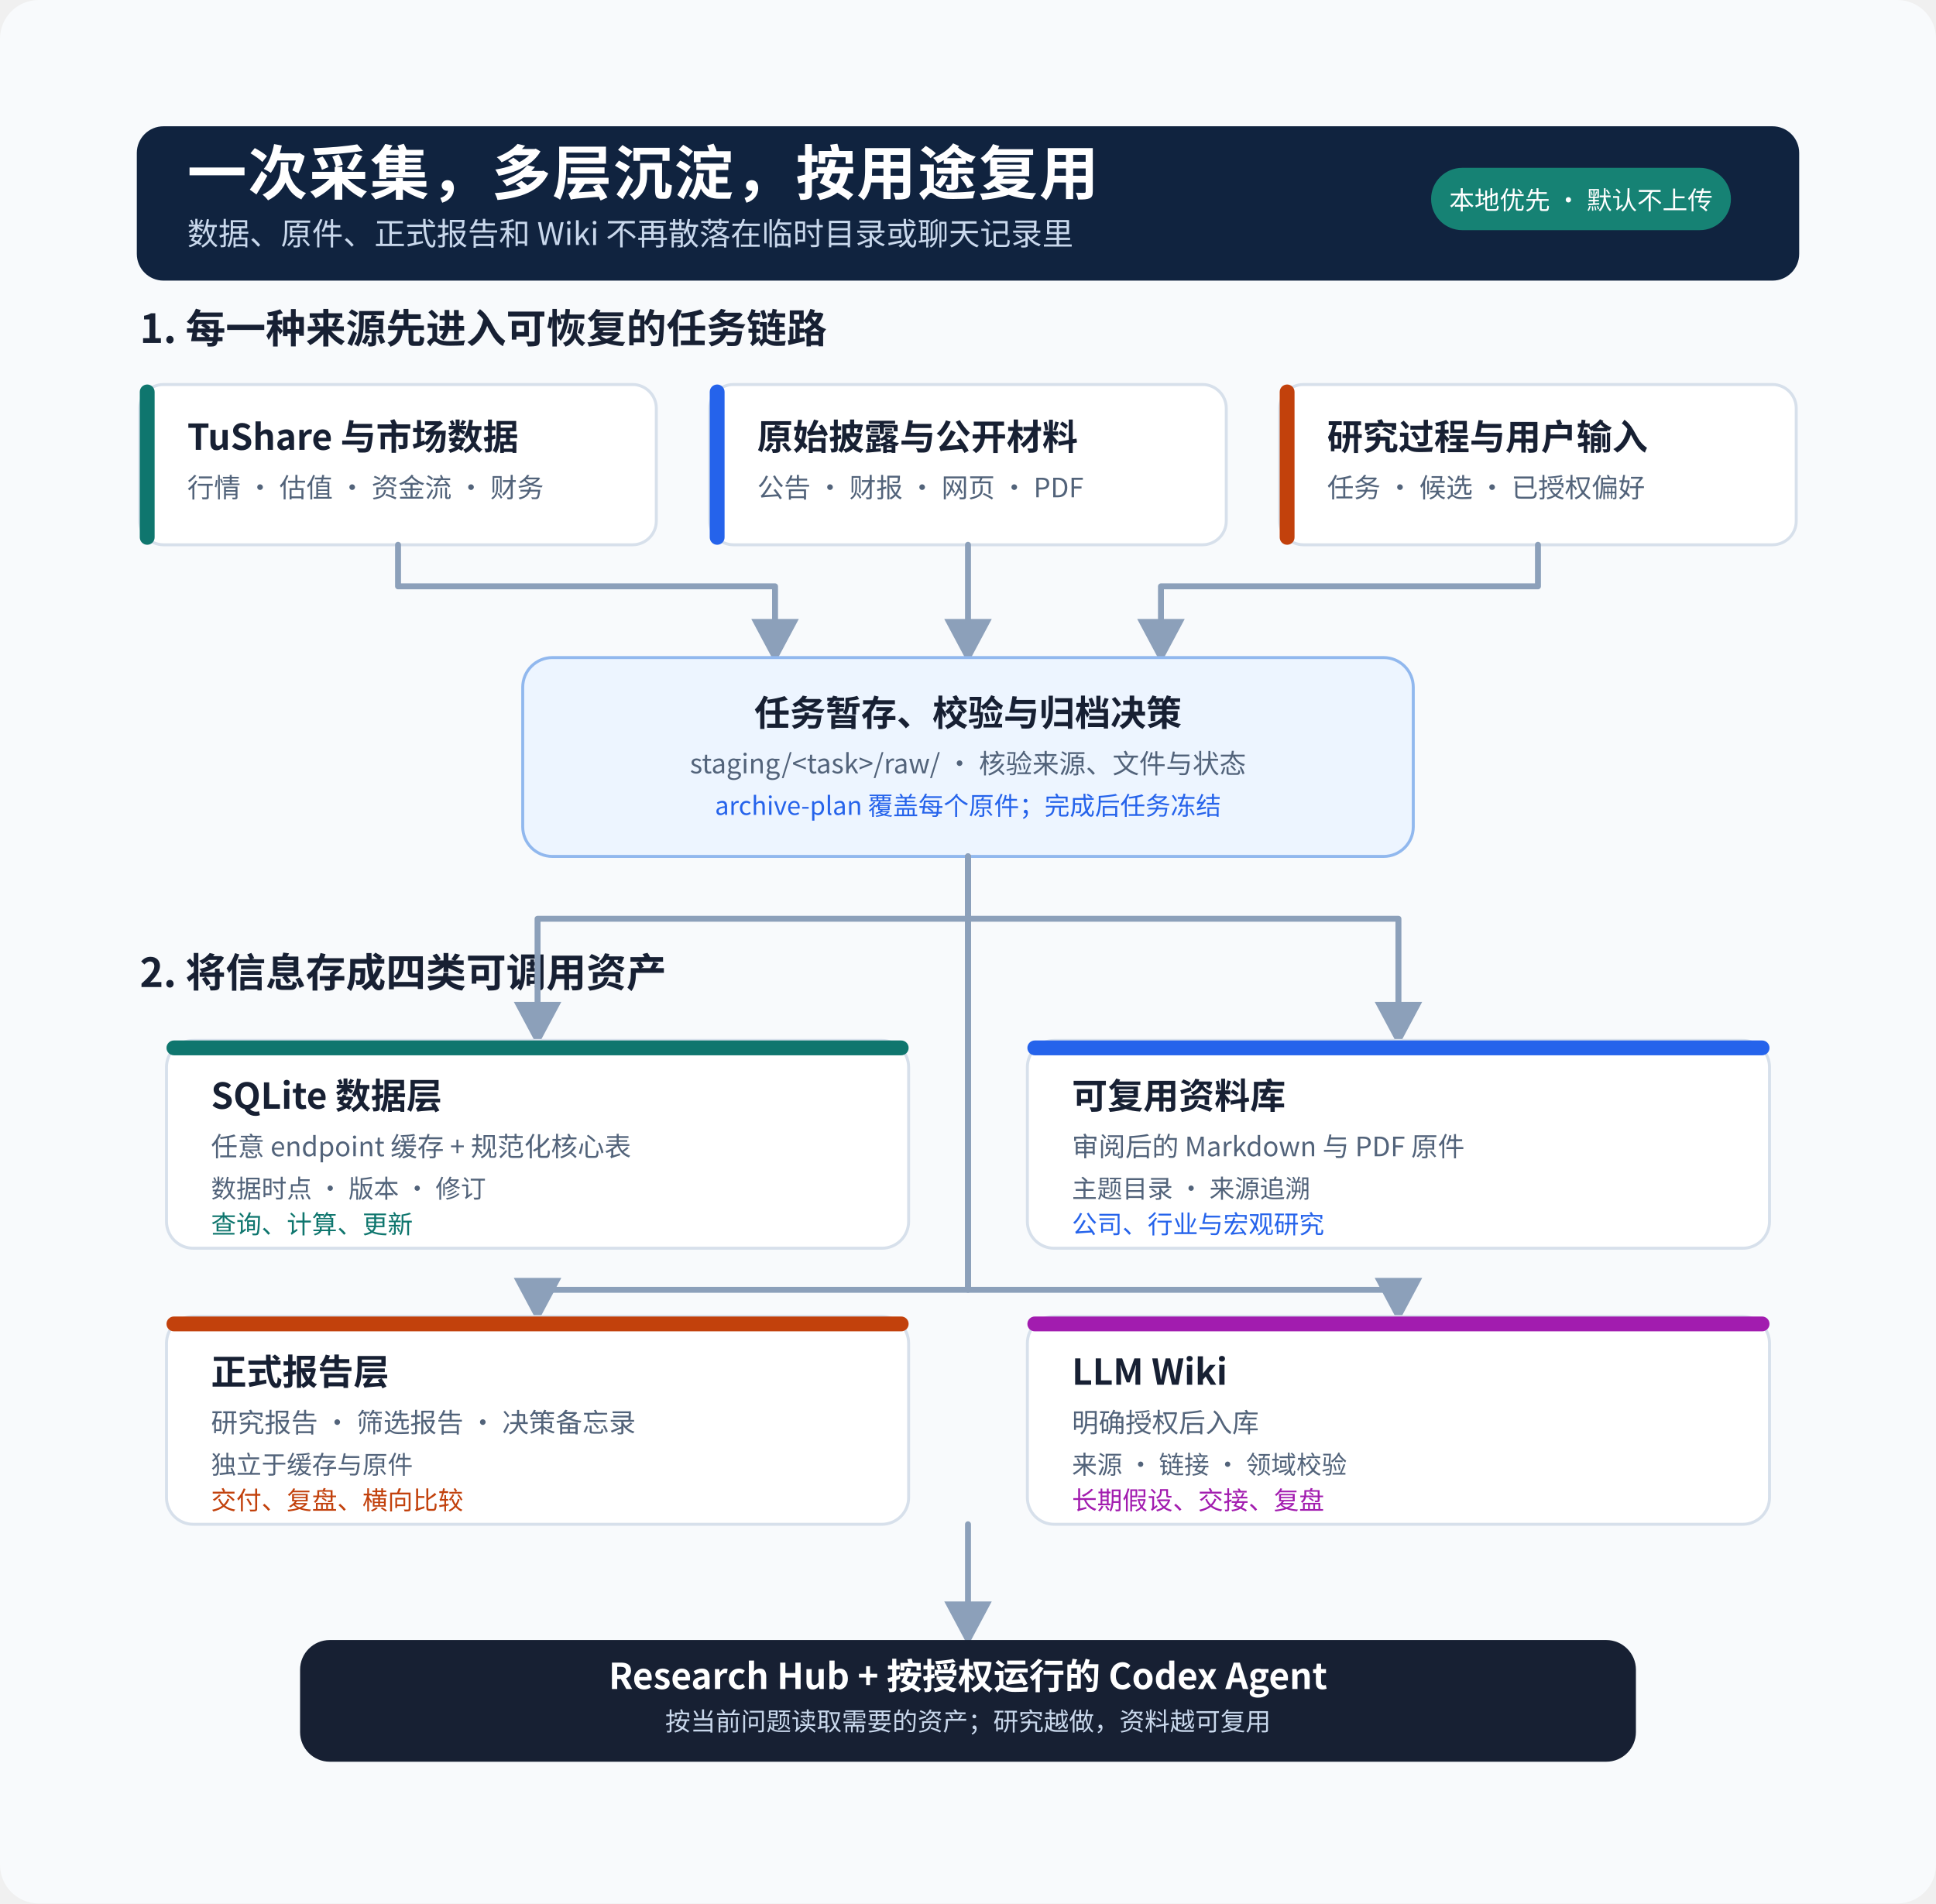
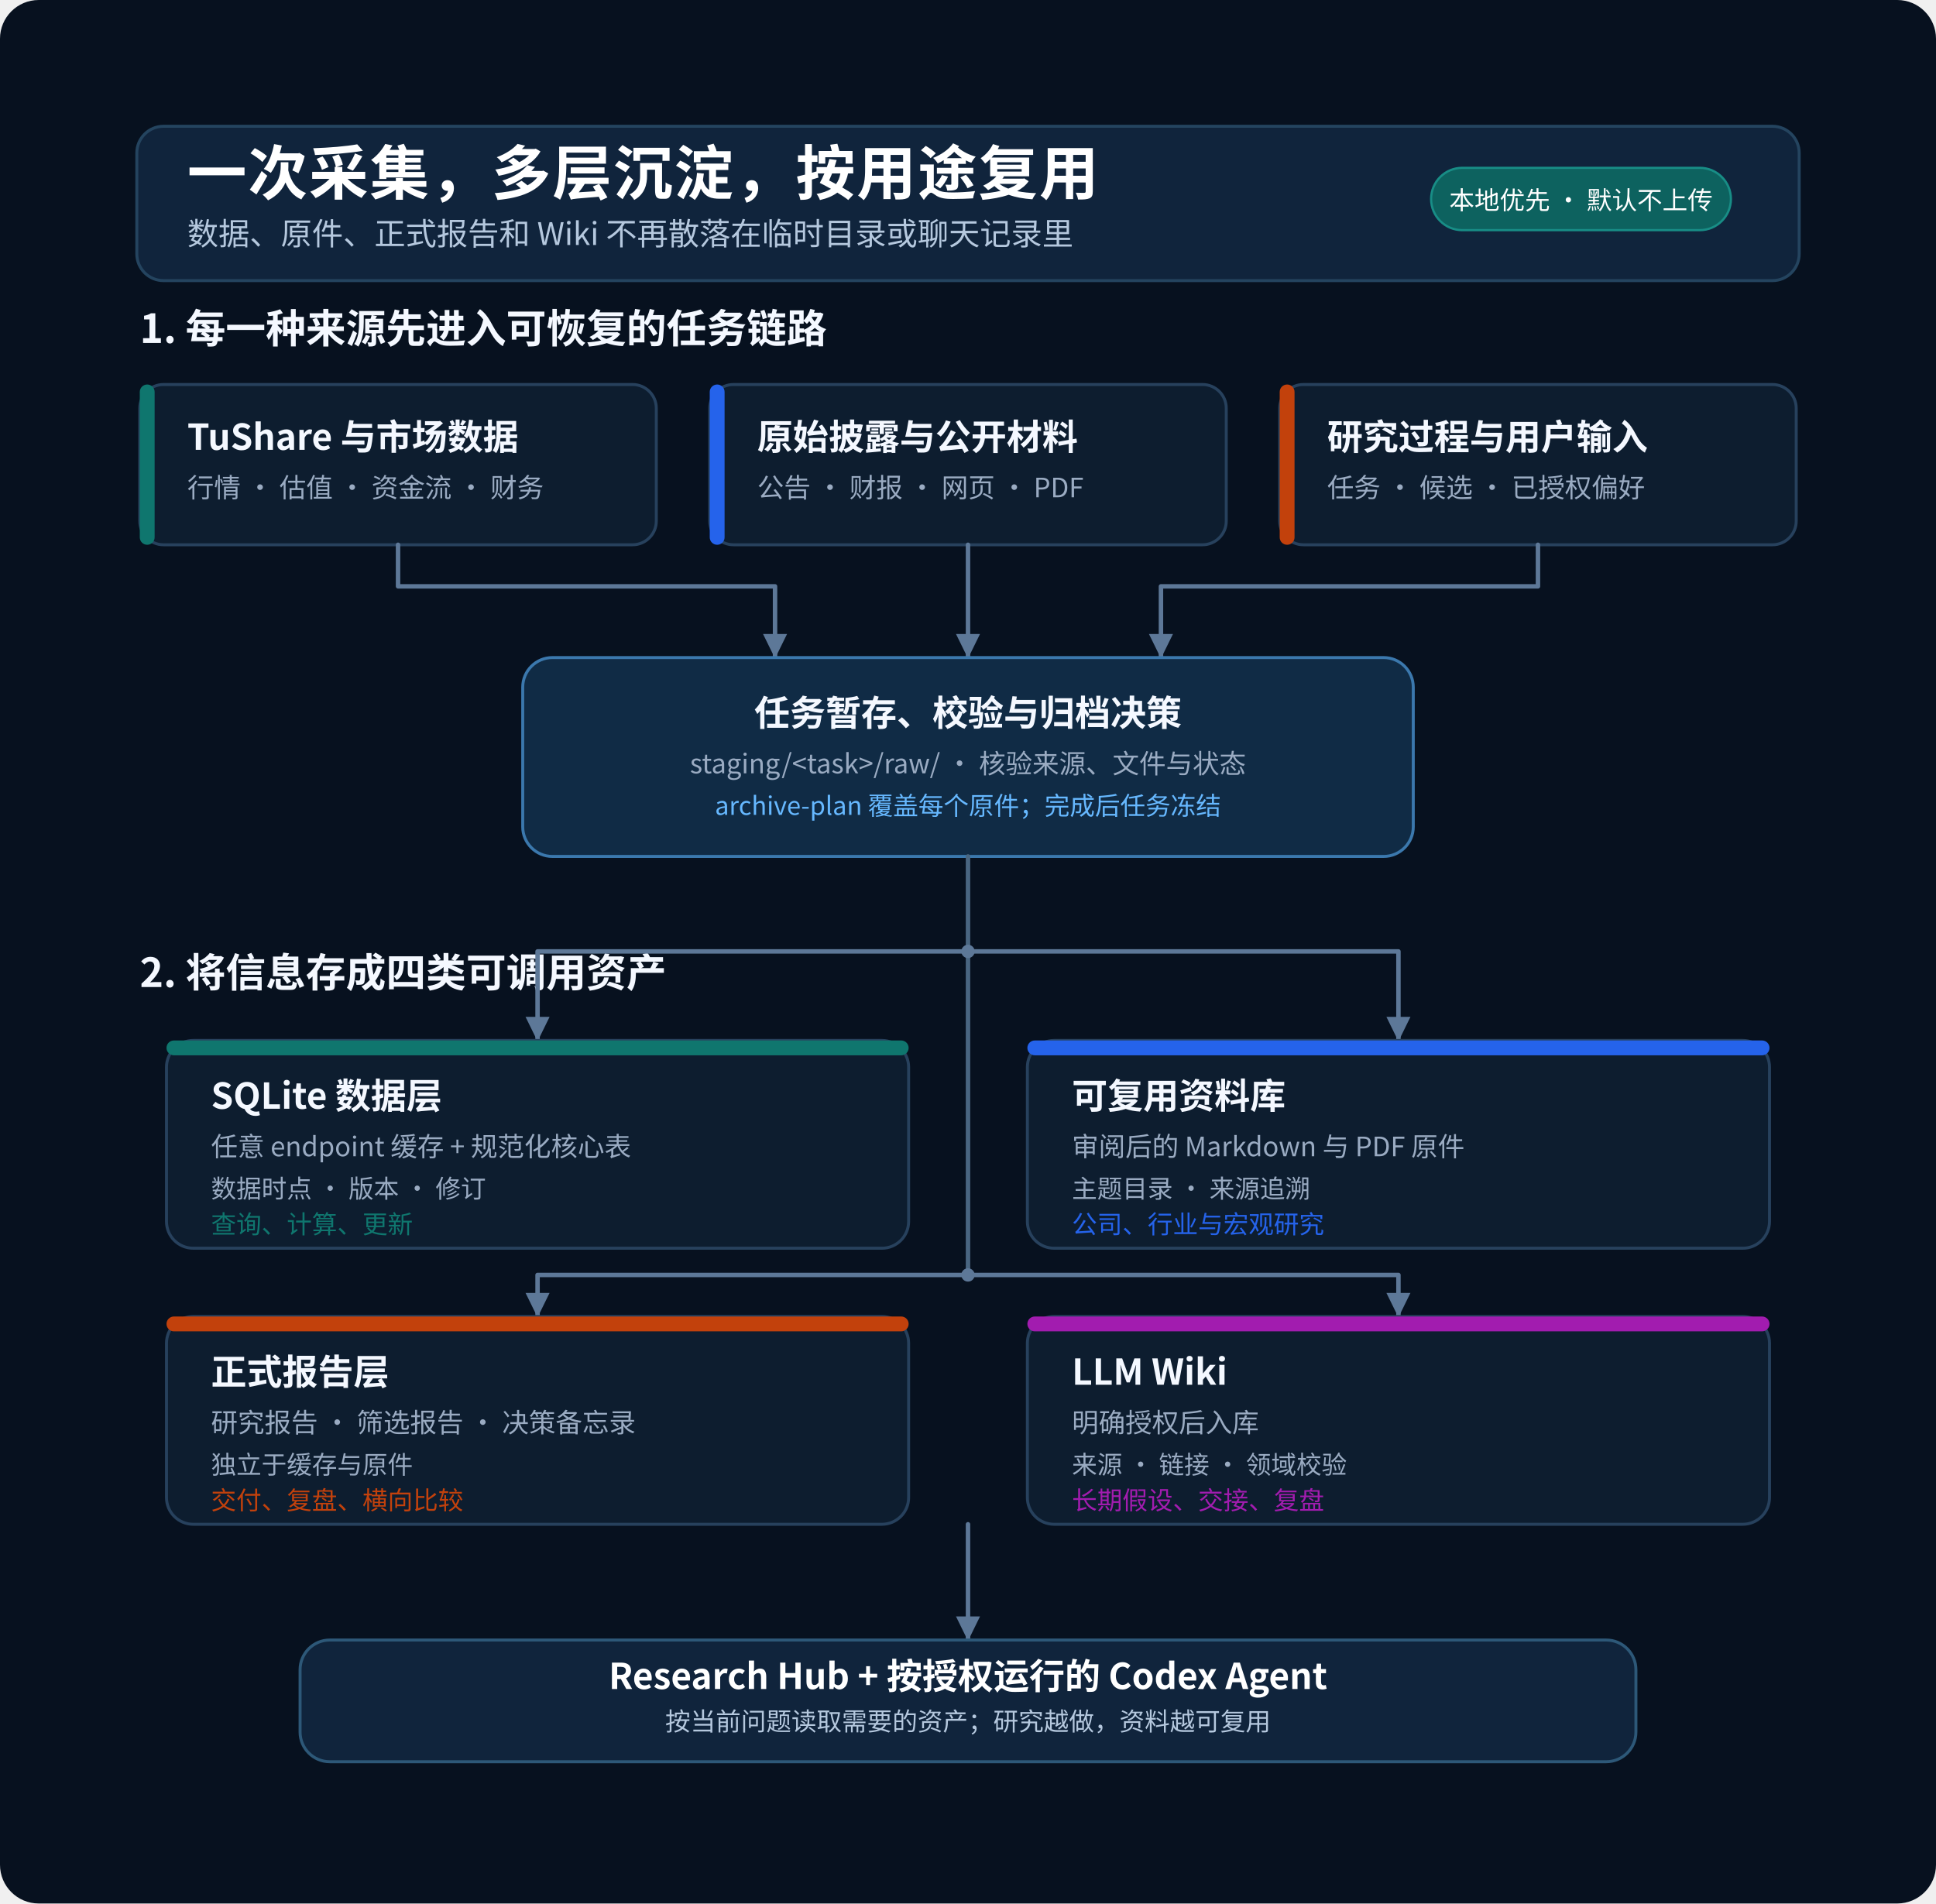
<svg xmlns="http://www.w3.org/2000/svg" width="1200" height="1180" viewBox="0 0 1200 1180" role="img" aria-labelledby="title desc">
  <defs>
    <style>
-       .bg { fill: #f8fafc; }
-       .ink { fill: #172033; }
-       .muted { fill: #52637a; }
+       .bg { fill: #07111f; }
+       .ink { fill: #f4f8ff; }
+       .muted { fill: #9aabc2; }
      .title { font: 700 40px 'PingFang SC', 'Noto Sans CJK SC', Arial, sans-serif; letter-spacing: 1px; }
      .subtitle { font: 500 21px 'PingFang SC', 'Noto Sans CJK SC', Arial, sans-serif; }
      .section { font: 700 27px 'PingFang SC', 'Noto Sans CJK SC', Arial, sans-serif; }
      .label { font: 700 24px 'PingFang SC', 'Noto Sans CJK SC', Arial, sans-serif; }
      .body { font: 500 18px 'PingFang SC', 'Noto Sans CJK SC', Arial, sans-serif; }
      .small { font: 500 17px 'PingFang SC', 'Noto Sans CJK SC', Arial, sans-serif; }
-       .card { fill: #ffffff; stroke: #d7e0eb; stroke-width: 2; }
-       .line { fill: none; stroke: #8ca0ba; stroke-width: 4; stroke-linecap: round; stroke-linejoin: round; marker-end: url(#arrow); }
+       .card { fill: #0d1d2f; stroke: #27415d; stroke-width: 2; }
+       .line { fill: none; stroke: #5d7898; stroke-width: 3; stroke-linecap: round; stroke-linejoin: round; marker-end: url(#arrow); }
+       .trunk { fill: none; stroke: #496681; stroke-width: 3; stroke-linecap: round; stroke-linejoin: round; }
    </style>
-     <marker id="arrow" markerWidth="10" markerHeight="10" refX="7.5" refY="5" orient="auto">
-       <path d="M1,1 L8.5,5 L1,9 Z" fill="#8ca0ba" />
+     <marker id="arrow" markerWidth="7" markerHeight="7" refX="6.1" refY="3.5" orient="auto">
+       <path d="M0.8,0.8 L6.3,3.5 L0.8,6.2 Z" fill="#5d7898" />
    </marker>
  </defs>
  <rect class="bg" width="1200" height="1180" rx="24" />
  <g transform="translate(48 47) scale(0.92)">
-     <rect x="40" y="34" width="1120" height="104" rx="18" fill="#10233f" />
+     <rect x="40" y="34" width="1120" height="104" rx="18" fill="#10243c" stroke="#24445f" stroke-width="2" />
    <text x="74" y="80" class="title" fill="#ffffff">一次采集，多层沉淀，按用途复用</text>
-     <text x="74" y="114" class="subtitle" fill="#c9d8ec">数据、原件、正式报告和 Wiki 不再散落在临时目录或聊天记录里</text>
-     <rect x="912" y="62" width="202" height="42" rx="21" fill="#168274" />
+     <text x="74" y="114" class="subtitle" fill="#b5c8de">数据、原件、正式报告和 Wiki 不再散落在临时目录或聊天记录里</text>
+     <rect x="912" y="62" width="202" height="42" rx="21" fill="#0d625f" stroke="#188d86" stroke-width="1.5" />
    <text x="1013" y="90" text-anchor="middle" class="small" fill="#ffffff">本地优先 · 默认不上传</text>
    <text x="42" y="180" class="section ink">1. 每一种来源先进入可恢复的任务链路</text>
    <rect class="card" x="42" y="208" width="348" height="108" rx="16" />
    <rect x="42" y="208" width="10" height="108" rx="5" fill="#0f766e" />
    <text x="74" y="252" class="label ink">TuShare 与市场数据</text>
    <text x="74" y="284" class="body muted">行情 · 估值 · 资金流 · 财务</text>
    <rect class="card" x="426" y="208" width="348" height="108" rx="16" />
    <rect x="426" y="208" width="10" height="108" rx="5" fill="#2563eb" />
    <text x="458" y="252" class="label ink">原始披露与公开材料</text>
    <text x="458" y="284" class="body muted">公告 · 财报 · 网页 · PDF</text>
    <rect class="card" x="810" y="208" width="348" height="108" rx="16" />
    <rect x="810" y="208" width="10" height="108" rx="5" fill="#c2410c" />
    <text x="842" y="252" class="label ink">研究过程与用户输入</text>
    <text x="842" y="284" class="body muted">任务 · 候选 · 已授权偏好</text>
    <path class="line" d="M216 316 L216 344 L470 344 L470 392" />
    <path class="line" d="M600 316 L600 392" />
    <path class="line" d="M984 316 L984 344 L730 344 L730 392" />
-     <rect x="300" y="392" width="600" height="134" rx="20" fill="#edf5ff" stroke="#91b8ee" stroke-width="2" />
+     <rect x="300" y="392" width="600" height="134" rx="20" fill="#102b45" stroke="#3b78ad" stroke-width="2" />
    <text x="600" y="438" text-anchor="middle" class="label ink">任务暂存、校验与归档决策</text>
    <text x="600" y="470" text-anchor="middle" class="body muted">staging/&lt;task&gt;/raw/ · 核验来源、文件与状态</text>
-     <text x="600" y="498" text-anchor="middle" class="small" fill="#2563eb">archive-plan 覆盖每个原件；完成后任务冻结</text>
+     <text x="600" y="498" text-anchor="middle" class="small" fill="#66b8ff">archive-plan 覆盖每个原件；完成后任务冻结</text>
    <text x="42" y="614" class="section ink">2. 将信息存成四类可调用资产</text>
-     <path class="line" d="M600 526 L600 568 L310 568 L310 650" />
-     <path class="line" d="M600 526 L600 568 L890 568 L890 650" />
-     <path class="line" d="M600 526 L600 818 L310 818 L310 836" />
-     <path class="line" d="M600 526 L600 818 L890 818 L890 836" />
+     <path class="trunk" d="M600 526 V808" />
+     <path class="line" d="M600 590 H310 V650" />
+     <path class="line" d="M600 590 H890 V650" />
+     <path class="line" d="M600 808 H310 V836" />
+     <path class="line" d="M600 808 H890 V836" />
+     <circle cx="600" cy="590" r="4.5" fill="#5d7898" />
+     <circle cx="600" cy="808" r="4.5" fill="#5d7898" />
    <rect class="card" x="60" y="650" width="500" height="140" rx="18" />
    <rect x="60" y="650" width="500" height="10" rx="5" fill="#0f766e" />
    <text x="90" y="696" class="label ink">SQLite 数据层</text>
    <text x="90" y="728" class="body muted">任意 endpoint 缓存 + 规范化核心表</text>
    <text x="90" y="756" class="small muted">数据时点 · 版本 · 修订</text>
    <text x="90" y="780" class="small" fill="#0f766e">查询、计算、更新</text>
    <rect class="card" x="640" y="650" width="500" height="140" rx="18" />
    <rect x="640" y="650" width="500" height="10" rx="5" fill="#2563eb" />
    <text x="670" y="696" class="label ink">可复用资料库</text>
    <text x="670" y="728" class="body muted">审阅后的 Markdown 与 PDF 原件</text>
    <text x="670" y="756" class="small muted">主题目录 · 来源追溯</text>
    <text x="670" y="780" class="small" fill="#2563eb">公司、行业与宏观研究</text>
    <rect class="card" x="60" y="836" width="500" height="140" rx="18" />
    <rect x="60" y="836" width="500" height="10" rx="5" fill="#c2410c" />
    <text x="90" y="882" class="label ink">正式报告层</text>
    <text x="90" y="914" class="body muted">研究报告 · 筛选报告 · 决策备忘录</text>
    <text x="90" y="942" class="small muted">独立于缓存与原件</text>
    <text x="90" y="966" class="small" fill="#c2410c">交付、复盘、横向比较</text>
    <rect class="card" x="640" y="836" width="500" height="140" rx="18" />
    <rect x="640" y="836" width="500" height="10" rx="5" fill="#a21caf" />
    <text x="670" y="882" class="label ink">LLM Wiki</text>
    <text x="670" y="914" class="body muted">明确授权后入库</text>
    <text x="670" y="942" class="small muted">来源 · 链接 · 领域校验</text>
    <text x="670" y="966" class="small" fill="#a21caf">长期假设、交接、复盘</text>
    <path class="line" d="M600 976 L600 1054" />
-     <rect x="150" y="1054" width="900" height="82" rx="20" fill="#172033" />
+     <rect x="150" y="1054" width="900" height="82" rx="20" fill="#10243c" stroke="#2d5878" stroke-width="2" />
    <text x="600" y="1087" text-anchor="middle" class="label" fill="#ffffff">Research Hub + 按授权运行的 Codex Agent</text>
-     <text x="600" y="1115" text-anchor="middle" class="small" fill="#c9d8ec">按当前问题读取需要的资产；研究越做，资料越可复用</text>
+     <text x="600" y="1115" text-anchor="middle" class="small" fill="#b5c8de">按当前问题读取需要的资产；研究越做，资料越可复用</text>
  </g>
</svg>
